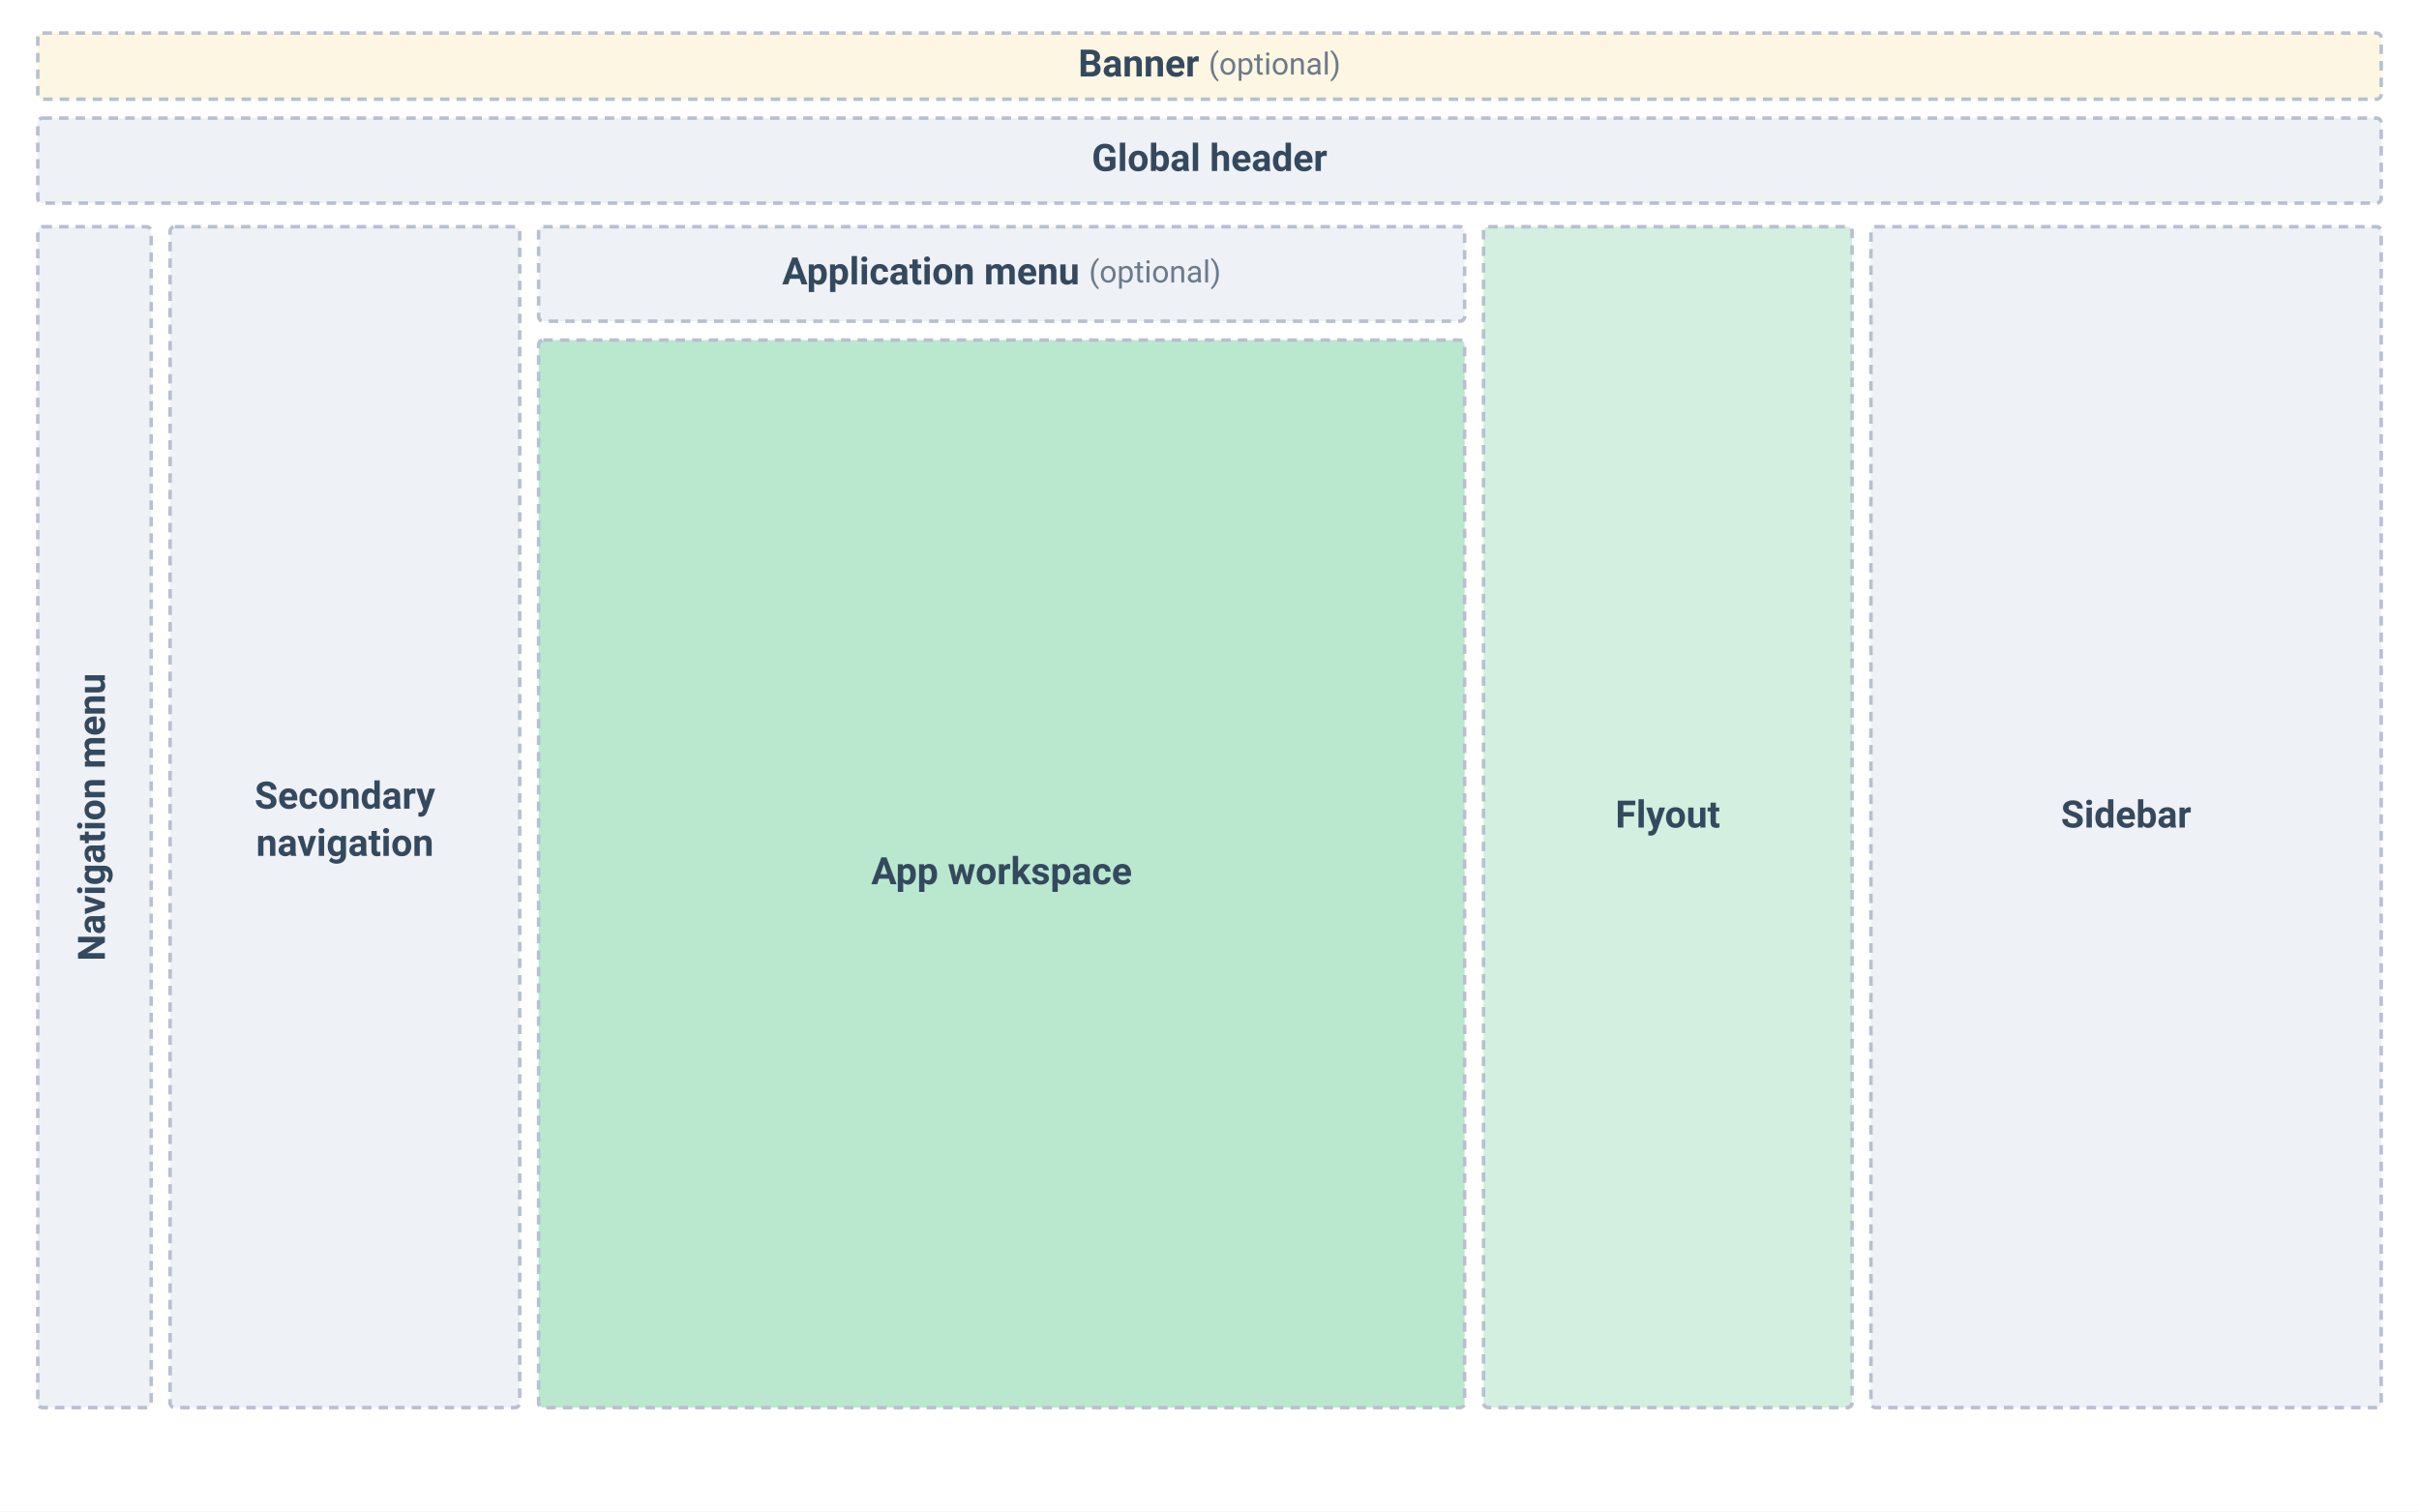
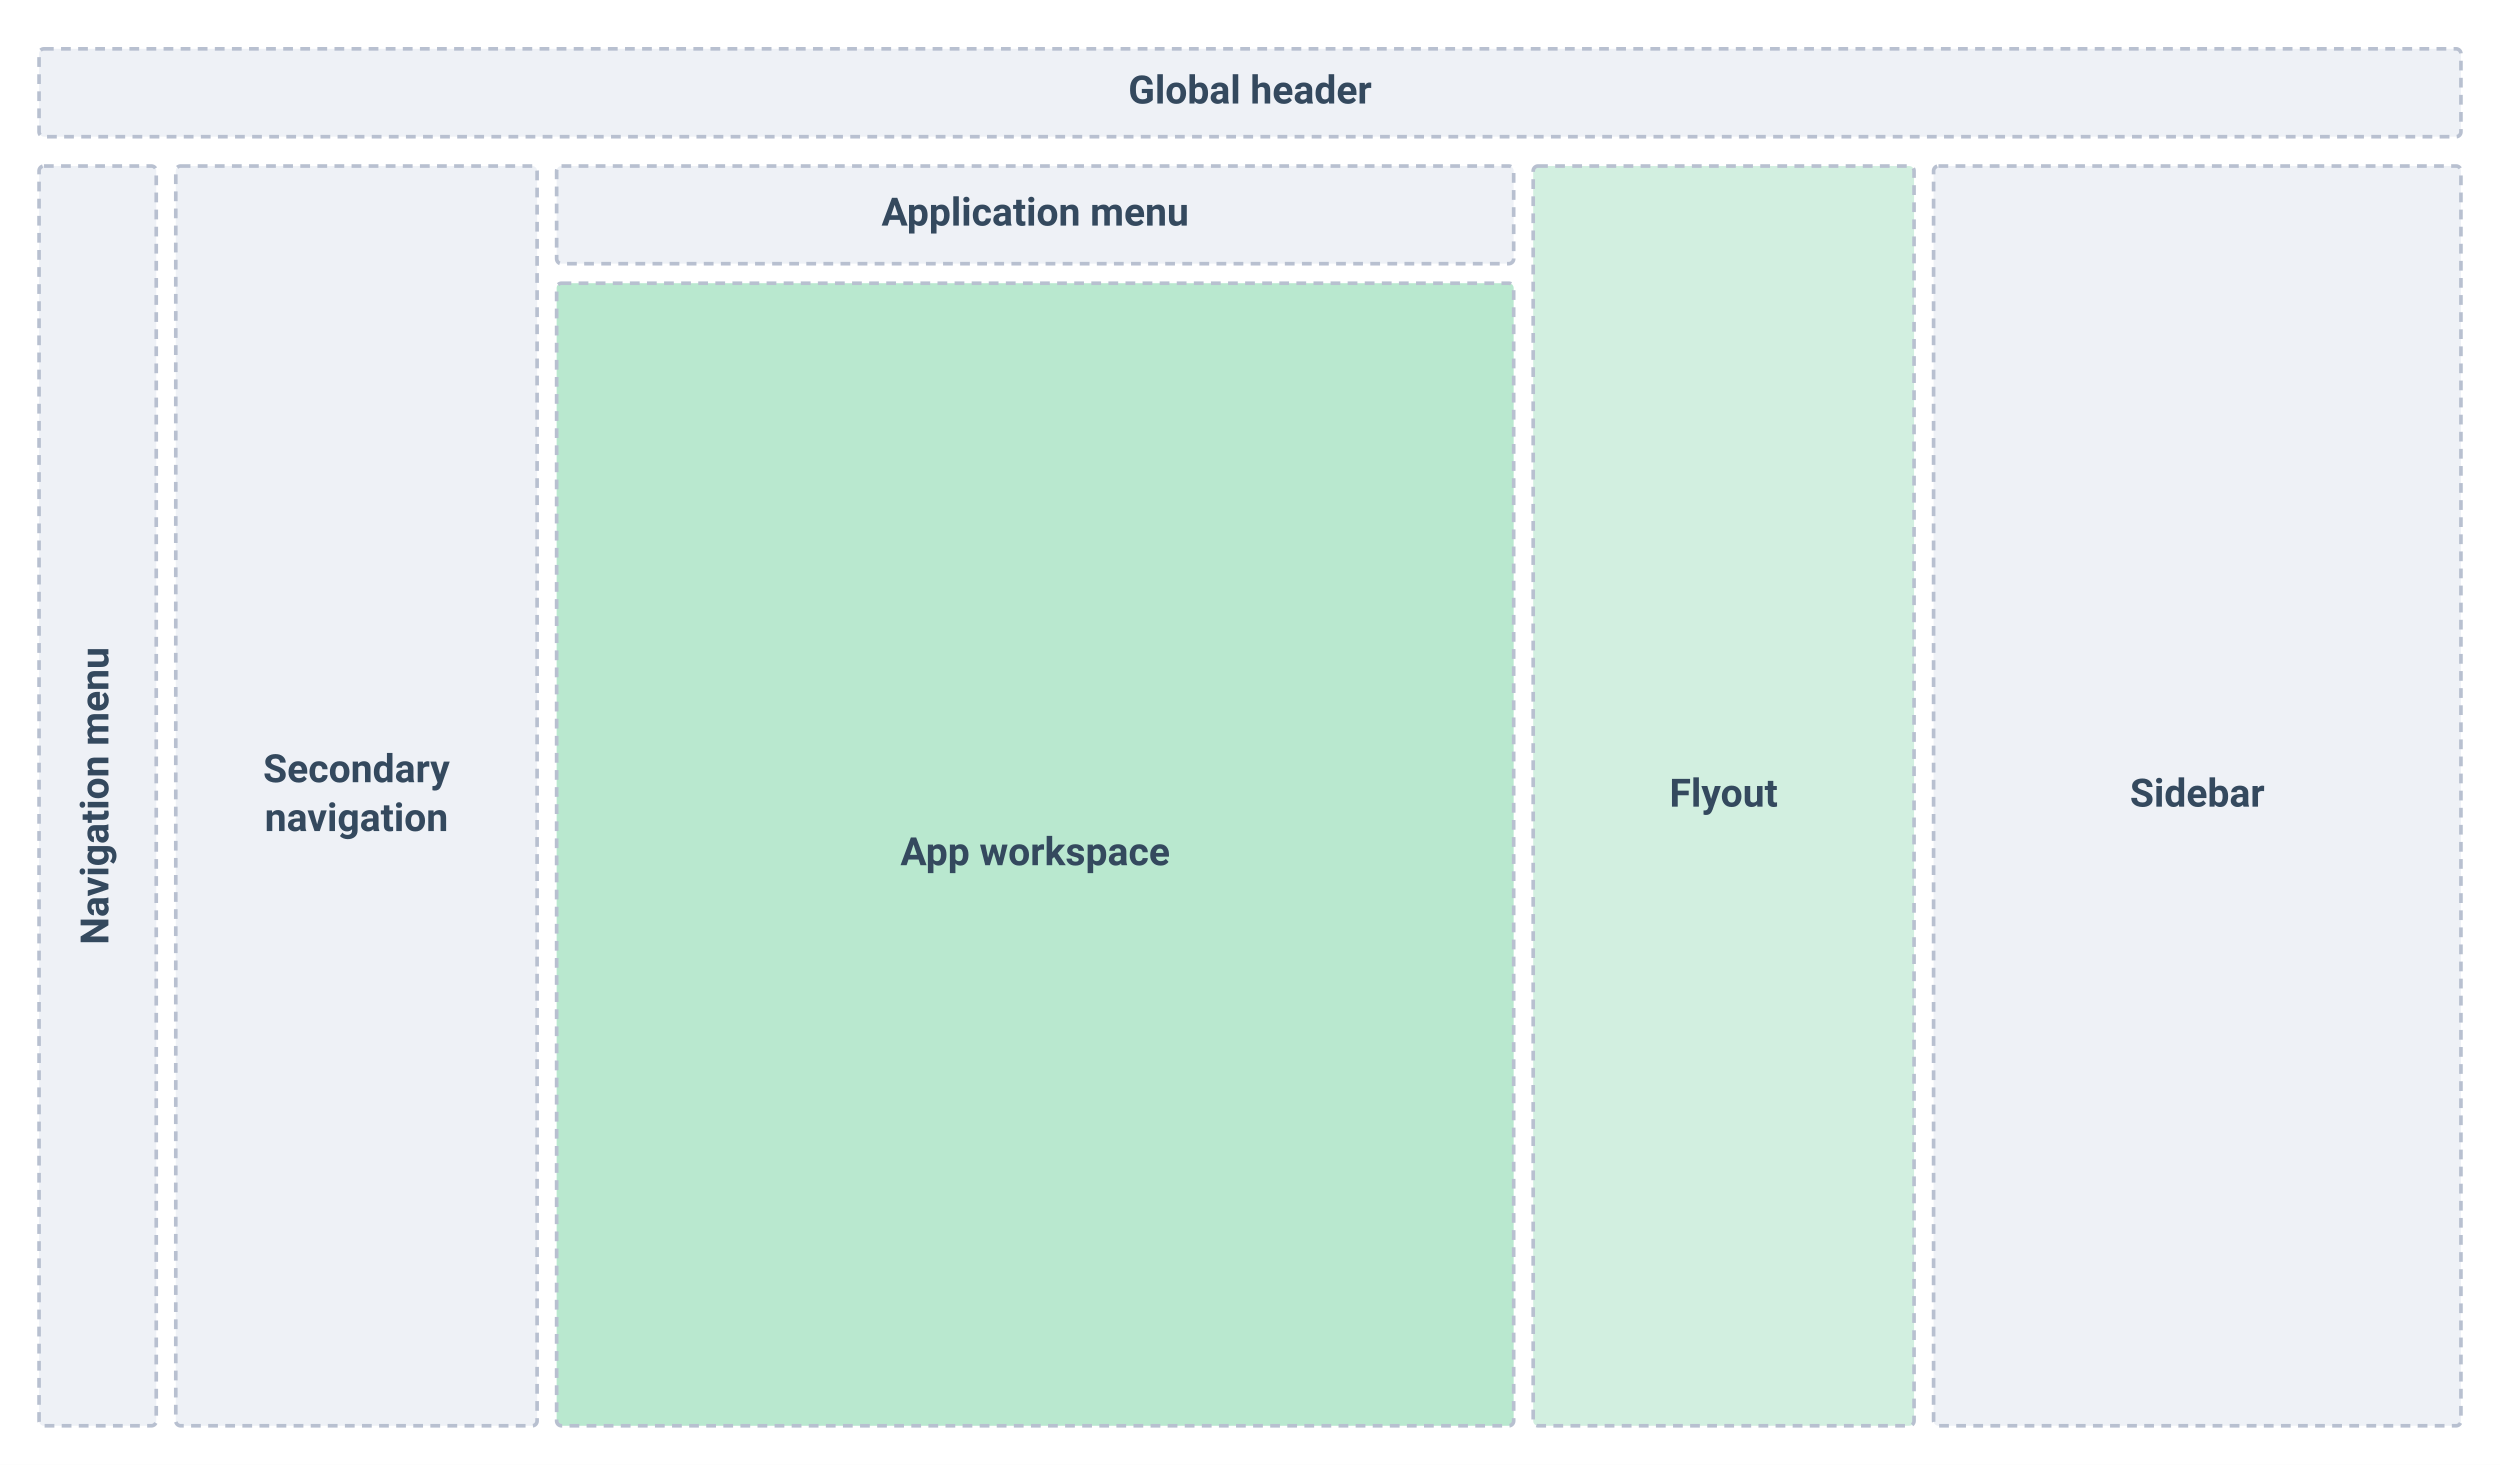
- <svg xmlns="http://www.w3.org/2000/svg" viewBox="0 0 1024 640" role="img" aria-labelledby="title desc" font-family="-apple-system, BlinkMacSystemFont, 'Segoe UI', Roboto, 'Helvetica Neue', Arial, sans-serif">
+ <svg xmlns="http://www.w3.org/2000/svg" viewBox="0 0 1024 600" role="img" aria-labelledby="title desc" font-family="-apple-system, BlinkMacSystemFont, 'Segoe UI', Roboto, 'Helvetica Neue', Arial, sans-serif">
  <style>
    .box { stroke: #b8c0d0; stroke-width: 1.5; stroke-dasharray: 4 3; }
    .label { fill: #34495e; font-size: 16px; text-anchor: middle; dominant-baseline: middle; }
    .label-bold { font-weight: 600; }
-     .label-muted { fill: #6c7a89; font-size: 13px; }
  </style>
-   <rect x="0" y="0" width="1024" height="640" fill="#ffffff" />
-   <rect class="box" x="16" y="14" width="992" height="28" fill="#fdf6e3" rx="2" />
-   <text class="label label-bold" x="512" y="28" fill="#9c8b4a">Banner <tspan class="label-muted" fill="#9c8b4a" font-weight="400">(optional)</tspan>
-   </text>
-   <rect class="box" x="16" y="50" width="992" height="36" fill="#eef1f6" rx="2" />
-   <text class="label label-bold" x="512" y="68">Global header</text>
-   <rect class="box" x="16" y="96" width="48" height="500" fill="#eef1f6" rx="2" />
-   <text class="label label-bold" x="40" y="346" transform="rotate(-90 40 346)">Navigation menu</text>
-   <rect class="box" x="72" y="96" width="148" height="500" fill="#eef1f6" rx="2" />
-   <text class="label label-bold" x="146" y="338">Secondary</text>
-   <text class="label label-bold" x="146" y="358">navigation</text>
-   <rect class="box" x="228" y="96" width="392" height="40" fill="#eef1f6" rx="2" />
-   <text class="label label-bold" x="424" y="116">Application menu <tspan class="label-muted" font-weight="400">(optional)</tspan>
-   </text>
-   <rect class="box" x="228" y="144" width="392" height="452" fill="#b9e8cf" rx="2" />
-   <text class="label label-bold" x="424" y="370" fill="#1f4d3a">App workspace</text>
-   <rect class="box" x="628" y="96" width="156" height="500" fill="#d2efe0" rx="2" />
-   <text class="label label-bold" x="706" y="346" fill="#1f4d3a">Flyout</text>
-   <rect class="box" x="792" y="96" width="216" height="500" fill="#eef1f6" rx="2" />
-   <text class="label label-bold" x="900" y="346">Sidebar</text>
+   <rect x="0" y="0" width="1024" height="600" fill="#ffffff" />
+   <rect class="box" x="16" y="20" width="992" height="36" fill="#eef1f6" rx="2" />
+   <text class="label label-bold" x="512" y="38">Global header</text>
+   <rect class="box" x="16" y="68" width="48" height="516" fill="#eef1f6" rx="2" />
+   <text class="label label-bold" x="40" y="326" transform="rotate(-90 40 326)">Navigation menu</text>
+   <rect class="box" x="72" y="68" width="148" height="516" fill="#eef1f6" rx="2" />
+   <text class="label label-bold" x="146" y="316">Secondary</text>
+   <text class="label label-bold" x="146" y="336">navigation</text>
+   <rect class="box" x="228" y="68" width="392" height="40" fill="#eef1f6" rx="2" />
+   <text class="label label-bold" x="424" y="88">Application menu</text>
+   <rect class="box" x="228" y="116" width="392" height="468" fill="#b9e8cf" rx="2" />
+   <text class="label label-bold" x="424" y="350" fill="#1f4d3a">App workspace</text>
+   <rect class="box" x="628" y="68" width="156" height="516" fill="#d2efe0" rx="2" />
+   <text class="label label-bold" x="706" y="326" fill="#1f4d3a">Flyout</text>
+   <rect class="box" x="792" y="68" width="216" height="516" fill="#eef1f6" rx="2" />
+   <text class="label label-bold" x="900" y="326">Sidebar</text>
</svg>
